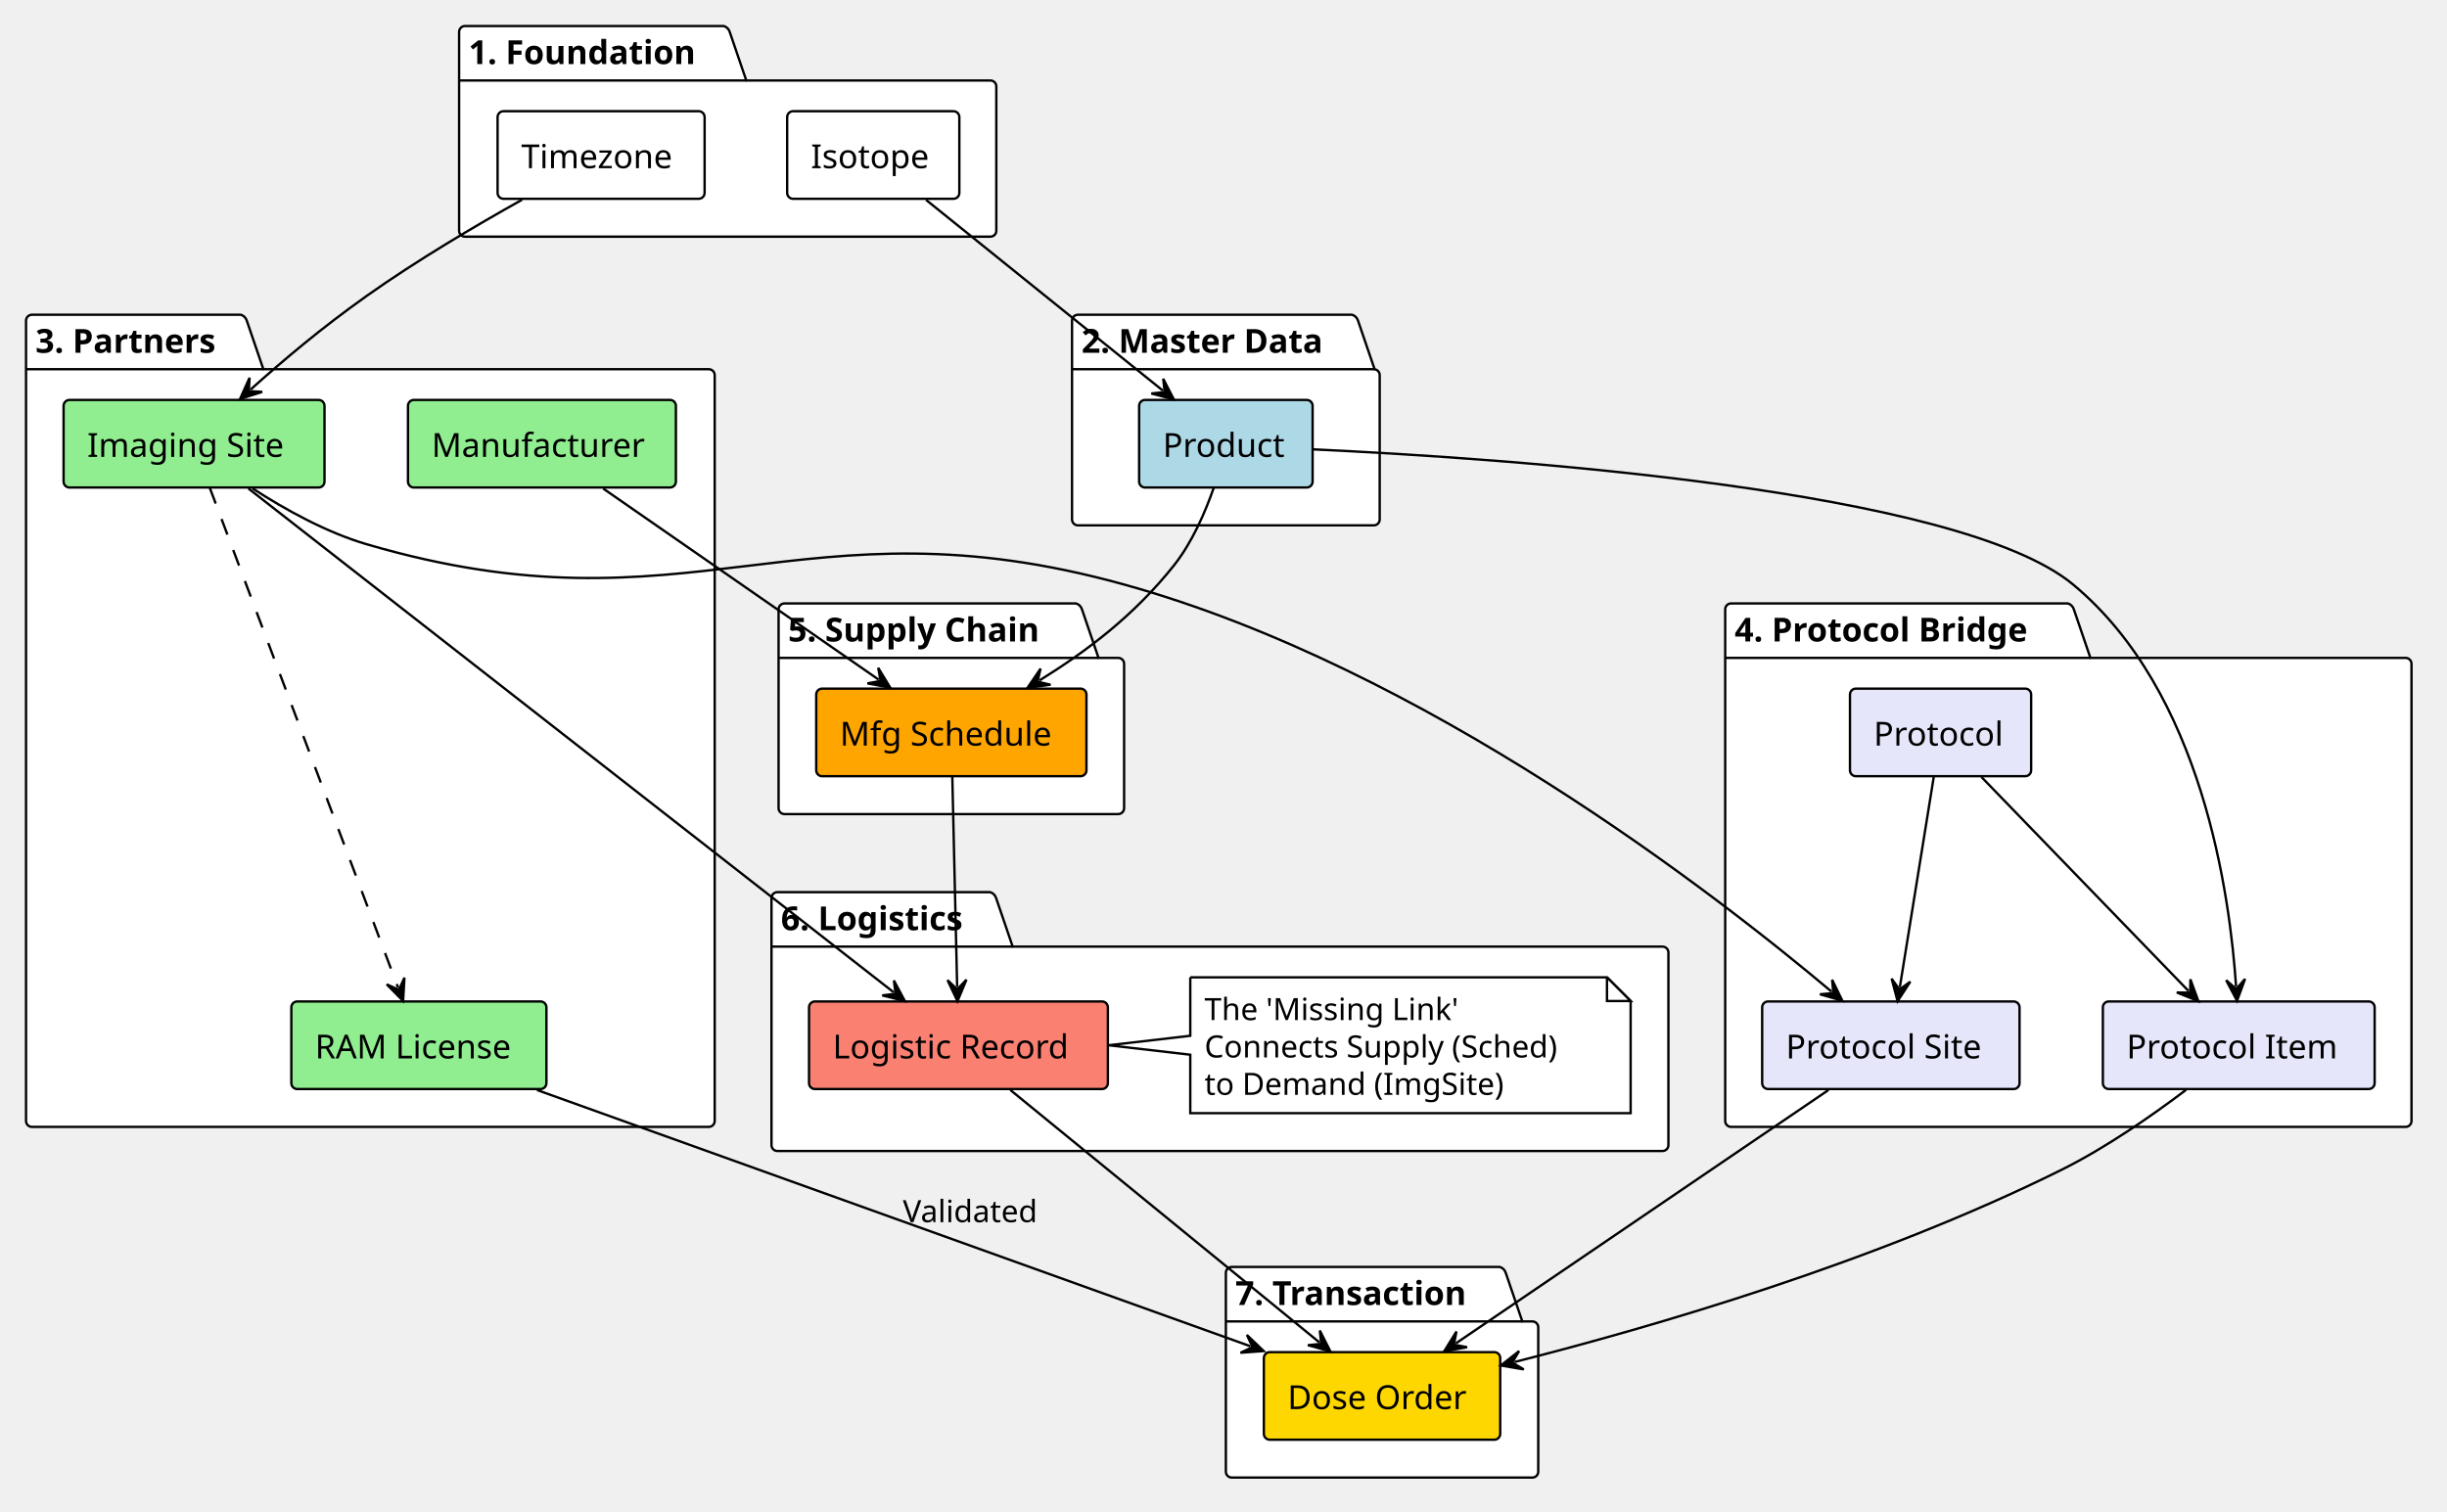
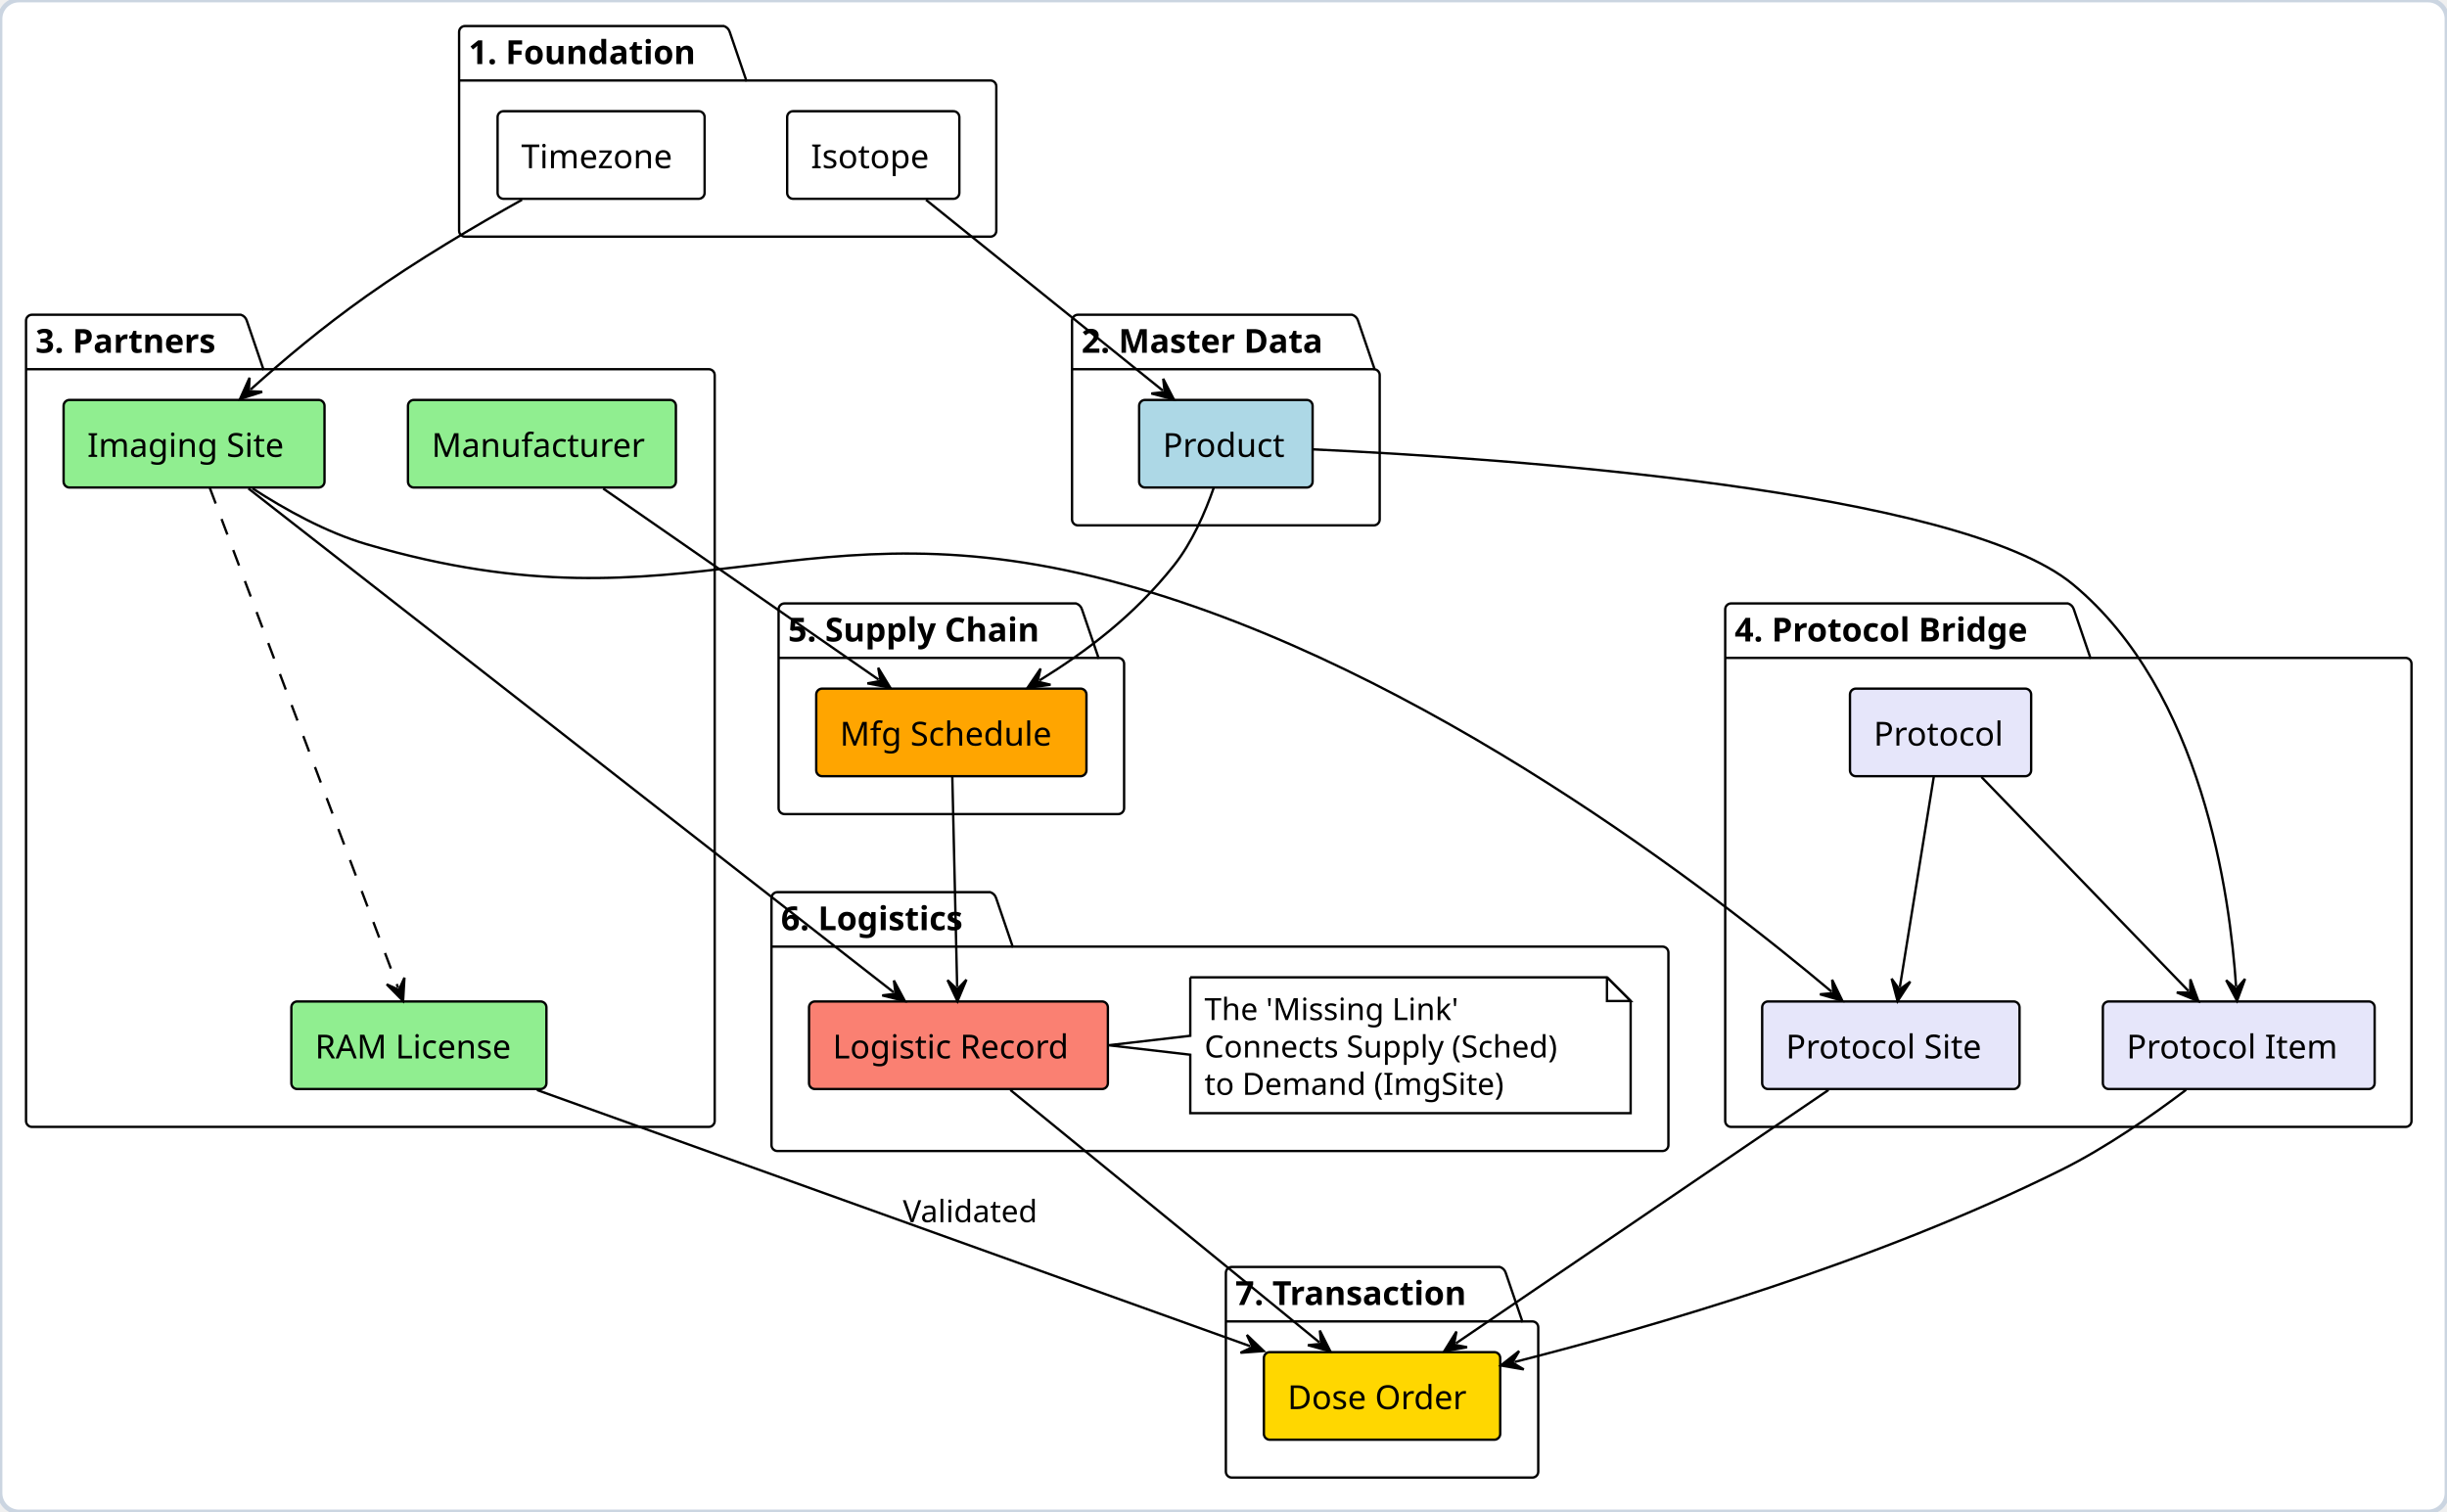
<svg xmlns="http://www.w3.org/2000/svg" contentStyleType="text/css" data-diagram-type="DESCRIPTION" height="639px" preserveAspectRatio="none" style="width:1034px;height:639px;background:#FFFFFF;" version="1.1" viewBox="0 0 1034 639" width="1034px" zoomAndPan="magnify">
  <defs />
  <g>
+     <rect width="100%" height="100%" fill="#FFFFFF" rx="8" stroke="#CBD5E1" stroke-width="2" />
    <g class="cluster" data-qualified-name="1. Foundation" data-source-line="4" id="ent0002">
      <path d="M196.5,11 L305.85,11 A3.75,3.75 0 0 1 308.35,13.5 L315.35,34.015 L418.5,34.015 A2.5,2.5 0 0 1 421,36.515 L421,97.52 A2.5,2.5 0 0 1 418.5,100.02 L196.5,100.02 A2.5,2.5 0 0 1 194,97.52 L194,13.5 A2.5,2.5 0 0 1 196.5,11" fill="#FFFFFF" style="stroke:#000000;stroke-width:1;" />
      <line style="stroke:#000000;stroke-width:1;" x1="194" x2="315.35" y1="34.015" y2="34.015" />
      <text fill="#000000" font-family="Verdana" font-size="14" font-weight="700" lengthAdjust="spacing" textLength="108.35" x="198" y="27.075">1. Foundation</text>
    </g>
    <g class="cluster" data-qualified-name="2. Master Data" data-source-line="9" id="ent0005">
      <path d="M455.5,133.02 L571.344,133.02 A3.75,3.75 0 0 1 573.844,135.52 L580.844,156.035 L580.5,156.035 A2.5,2.5 0 0 1 583,158.535 L583,219.53 A2.5,2.5 0 0 1 580.5,222.03 L455.5,222.03 A2.5,2.5 0 0 1 453,219.53 L453,135.52 A2.5,2.5 0 0 1 455.5,133.02" fill="#FFFFFF" style="stroke:#000000;stroke-width:1;" />
      <line style="stroke:#000000;stroke-width:1;" x1="453" x2="580.844" y1="156.035" y2="156.035" />
      <text fill="#000000" font-family="Verdana" font-size="14" font-weight="700" lengthAdjust="spacing" textLength="114.844" x="457" y="149.095">2. Master Data</text>
    </g>
    <g class="cluster" data-qualified-name="3. Partners" data-source-line="13" id="ent0007">
      <path d="M13.5,133.02 L101.781,133.02 A3.75,3.75 0 0 1 104.281,135.52 L111.281,156.035 L299.5,156.035 A2.5,2.5 0 0 1 302,158.535 L302,473.75 A2.5,2.5 0 0 1 299.5,476.25 L13.5,476.25 A2.5,2.5 0 0 1 11,473.75 L11,135.52 A2.5,2.5 0 0 1 13.5,133.02" fill="#FFFFFF" style="stroke:#000000;stroke-width:1;" />
      <line style="stroke:#000000;stroke-width:1;" x1="11" x2="111.281" y1="156.035" y2="156.035" />
      <text fill="#000000" font-family="Verdana" font-size="14" font-weight="700" lengthAdjust="spacing" textLength="87.281" x="15" y="149.095">3. Partners</text>
    </g>
    <g class="cluster" data-qualified-name="4. Protocol Bridge" data-source-line="19" id="ent0011">
      <path d="M731.5,255.03 L873.819,255.03 A3.75,3.75 0 0 1 876.319,257.53 L883.319,278.045 L1016.5,278.045 A2.5,2.5 0 0 1 1019,280.545 L1019,473.75 A2.5,2.5 0 0 1 1016.5,476.25 L731.5,476.25 A2.5,2.5 0 0 1 729,473.75 L729,257.53 A2.5,2.5 0 0 1 731.5,255.03" fill="#FFFFFF" style="stroke:#000000;stroke-width:1;" />
      <line style="stroke:#000000;stroke-width:1;" x1="729" x2="883.319" y1="278.045" y2="278.045" />
      <text fill="#000000" font-family="Verdana" font-size="14" font-weight="700" lengthAdjust="spacing" textLength="141.319" x="733" y="271.105">4. Protocol Bridge</text>
    </g>
    <g class="cluster" data-qualified-name="5. Supply Chain" data-source-line="25" id="ent0015">
      <path d="M331.5,255.03 L454.692,255.03 A3.75,3.75 0 0 1 457.192,257.53 L464.192,278.045 L472.5,278.045 A2.5,2.5 0 0 1 475,280.545 L475,341.55 A2.5,2.5 0 0 1 472.5,344.05 L331.5,344.05 A2.5,2.5 0 0 1 329,341.55 L329,257.53 A2.5,2.5 0 0 1 331.5,255.03" fill="#FFFFFF" style="stroke:#000000;stroke-width:1;" />
      <line style="stroke:#000000;stroke-width:1;" x1="329" x2="464.192" y1="278.045" y2="278.045" />
      <text fill="#000000" font-family="Verdana" font-size="14" font-weight="700" lengthAdjust="spacing" textLength="122.192" x="333" y="271.105">5. Supply Chain</text>
    </g>
    <g class="cluster" data-qualified-name="6. Logistics" data-source-line="29" id="ent0017">
      <path d="M328.5,377.05 L418.415,377.05 A3.75,3.75 0 0 1 420.915,379.55 L427.915,400.065 L702.5,400.065 A2.5,2.5 0 0 1 705,402.565 L705,483.95 A2.5,2.5 0 0 1 702.5,486.45 L328.5,486.45 A2.5,2.5 0 0 1 326,483.95 L326,379.55 A2.5,2.5 0 0 1 328.5,377.05" fill="#FFFFFF" style="stroke:#000000;stroke-width:1;" />
      <line style="stroke:#000000;stroke-width:1;" x1="326" x2="427.915" y1="400.065" y2="400.065" />
      <text fill="#000000" font-family="Verdana" font-size="14" font-weight="700" lengthAdjust="spacing" textLength="88.915" x="330" y="393.125">6. Logistics</text>
    </g>
    <g class="cluster" data-qualified-name="7. Transaction" data-source-line="38" id="ent0022">
      <path d="M520.5,535.45 L633.767,535.45 A3.75,3.75 0 0 1 636.267,537.95 L643.267,558.465 L647.5,558.465 A2.5,2.5 0 0 1 650,560.965 L650,621.96 A2.5,2.5 0 0 1 647.5,624.46 L520.5,624.46 A2.5,2.5 0 0 1 518,621.96 L518,537.95 A2.5,2.5 0 0 1 520.5,535.45" fill="#FFFFFF" style="stroke:#000000;stroke-width:1;" />
      <line style="stroke:#000000;stroke-width:1;" x1="518" x2="643.267" y1="558.465" y2="558.465" />
      <text fill="#000000" font-family="Verdana" font-size="14" font-weight="700" lengthAdjust="spacing" textLength="112.267" x="522" y="551.525">7. Transaction</text>
    </g>
    <g class="entity" data-qualified-name="1. Foundation.Isotope" data-source-line="5" id="ent0003">
      <rect fill="#FFFFFF" height="37.015" rx="2.5" ry="2.5" style="stroke:#000000;stroke-width:1;" width="72.76" x="332.62" y="47" />
      <text fill="#000000" font-family="Verdana" font-size="14" lengthAdjust="spacing" textLength="52.76" x="342.62" y="71.075">Isotope</text>
    </g>
    <g class="entity" data-qualified-name="1. Foundation.Timezone" data-source-line="6" id="ent0004">
      <rect fill="#FFFFFF" height="37.015" rx="2.5" ry="2.5" style="stroke:#000000;stroke-width:1;" width="87.478" x="210.26" y="47" />
      <text fill="#000000" font-family="Verdana" font-size="14" lengthAdjust="spacing" textLength="67.478" x="220.26" y="71.075">Timezone</text>
    </g>
    <g class="entity" data-qualified-name="2. Master Data.Product" data-source-line="10" id="ent0006">
      <rect fill="#ADD8E6" height="37.015" rx="2.5" ry="2.5" style="stroke:#000000;stroke-width:1;" width="73.307" x="481.35" y="169.02" />
      <text fill="#000000" font-family="Verdana" font-size="14" lengthAdjust="spacing" textLength="53.307" x="491.35" y="193.095">Product</text>
    </g>
    <g class="entity" data-qualified-name="3. Partners.ImgSite" data-source-line="14" id="ent0008">
      <rect fill="#90EE90" height="37.015" rx="2.5" ry="2.5" style="stroke:#000000;stroke-width:1;" width="110.255" x="26.87" y="169.02" />
      <text fill="#000000" font-family="Verdana" font-size="14" lengthAdjust="spacing" textLength="90.255" x="36.87" y="193.095">Imaging Site</text>
    </g>
    <g class="entity" data-qualified-name="3. Partners.Mfg" data-source-line="15" id="ent0009">
      <rect fill="#90EE90" height="37.015" rx="2.5" ry="2.5" style="stroke:#000000;stroke-width:1;" width="113.215" x="172.39" y="169.02" />
      <text fill="#000000" font-family="Verdana" font-size="14" lengthAdjust="spacing" textLength="93.215" x="182.39" y="193.095">Manufacturer</text>
    </g>
    <g class="entity" data-qualified-name="3. Partners.RAM" data-source-line="16" id="ent0010">
      <rect fill="#90EE90" height="37.015" rx="2.5" ry="2.5" style="stroke:#000000;stroke-width:1;" width="107.787" x="123.11" y="423.24" />
      <text fill="#000000" font-family="Verdana" font-size="14" lengthAdjust="spacing" textLength="87.787" x="133.11" y="447.315">RAM License</text>
    </g>
    <g class="entity" data-qualified-name="4. Protocol Bridge.Protocol" data-source-line="20" id="ent0012">
      <rect fill="#E6E6FA" height="37.015" rx="2.5" ry="2.5" style="stroke:#000000;stroke-width:1;" width="76.561" x="781.72" y="291.03" />
      <text fill="#000000" font-family="Verdana" font-size="14" lengthAdjust="spacing" textLength="56.56" x="791.72" y="315.105">Protocol</text>
    </g>
    <g class="entity" data-qualified-name="4. Protocol Bridge.ProtoItem" data-source-line="21" id="ent0013">
      <rect fill="#E6E6FA" height="37.015" rx="2.5" ry="2.5" style="stroke:#000000;stroke-width:1;" width="114.849" x="888.58" y="423.24" />
      <text fill="#000000" font-family="Verdana" font-size="14" lengthAdjust="spacing" textLength="94.849" x="898.58" y="447.315">Protocol Item</text>
    </g>
    <g class="entity" data-qualified-name="4. Protocol Bridge.ProtoSite" data-source-line="22" id="ent0014">
      <rect fill="#E6E6FA" height="37.015" rx="2.5" ry="2.5" style="stroke:#000000;stroke-width:1;" width="108.751" x="744.62" y="423.24" />
      <text fill="#000000" font-family="Verdana" font-size="14" lengthAdjust="spacing" textLength="88.751" x="754.62" y="447.315">Protocol Site</text>
    </g>
    <g class="entity" data-qualified-name="5. Supply Chain.Schedule" data-source-line="26" id="ent0016">
      <rect fill="#FFA500" height="37.015" rx="2.5" ry="2.5" style="stroke:#000000;stroke-width:1;" width="114.192" x="344.9" y="291.03" />
      <text fill="#000000" font-family="Verdana" font-size="14" lengthAdjust="spacing" textLength="94.192" x="354.9" y="315.105">Mfg Schedule</text>
    </g>
    <g class="entity" data-qualified-name="6. Logistics.Logistic" data-source-line="30" id="ent0018">
      <rect fill="#FA8072" height="37.015" rx="2.5" ry="2.5" style="stroke:#000000;stroke-width:1;" width="126.285" x="341.86" y="423.24" />
      <text fill="#000000" font-family="Verdana" font-size="14" lengthAdjust="spacing" textLength="106.285" x="351.86" y="447.315">Logistic Record</text>
    </g>
    <g class="entity" data-qualified-name="6. Logistics.GMN19" data-source-line="32" id="ent0020">
      <path d="M502.96,413.05 L502.96,437.75 L468.42,441.75 L502.96,445.75 L502.96,470.448 A0,0 0 0 0 502.96,470.448 L689.043,470.448 A0,0 0 0 0 689.043,470.448 L689.043,423.05 L679.043,413.05 L502.96,413.05 A0,0 0 0 0 502.96,413.05" fill="#FFFFFF" style="stroke:#000000;stroke-width:1;" />
      <path d="M679.043,413.05 L679.043,423.05 L689.043,423.05 L679.043,413.05" fill="#FFFFFF" style="stroke:#000000;stroke-width:1;" />
      <text fill="#000000" font-family="Verdana" font-size="13" lengthAdjust="spacing" textLength="114.791" x="508.96" y="431.12">The 'Missing Link'</text>
      <text fill="#000000" font-family="Verdana" font-size="13" lengthAdjust="spacing" textLength="165.083" x="508.96" y="446.919">Connects Supply (Sched)</text>
      <text fill="#000000" font-family="Verdana" font-size="13" lengthAdjust="spacing" textLength="140.036" x="508.96" y="462.719">to Demand (ImgSite)</text>
    </g>
    <g class="entity" data-qualified-name="7. Transaction.Order" data-source-line="39" id="ent0023">
      <rect fill="#FFD700" height="37.015" rx="2.5" ry="2.5" style="stroke:#000000;stroke-width:1;" width="99.871" x="534.06" y="571.45" />
      <text fill="#000000" font-family="Verdana" font-size="14" lengthAdjust="spacing" textLength="79.871" x="544.06" y="595.525">Dose Order</text>
    </g>
    <g class="link" data-entity-1="ent0003" data-entity-2="ent0006" data-link-type="dependency" data-source-line="42" id="lnk24">
      <path d="M391.31,84.48 C419.56,107.23 463.257,142.437 491.357,165.067" fill="none" id="Isotope-to-Product" style="stroke:#000000;stroke-width:1;" />
      <polygon fill="#000000" points="496.03,168.83,491.529,160.07,492.136,165.694,486.512,166.3,496.03,168.83" style="stroke:#000000;stroke-width:1;" />
    </g>
    <g class="link" data-entity-1="ent0004" data-entity-2="ent0008" data-link-type="dependency" data-source-line="43" id="lnk25">
      <path d="M220.59,84.42 C200.98,95.38 176.01,110.12 155,125.02 C135.94,138.54 120.201,151.818 105.891,164.628" fill="none" id="Timezone-to-ImgSite" style="stroke:#000000;stroke-width:1;" />
      <polygon fill="#000000" points="101.42,168.63,110.794,165.607,105.145,165.295,105.458,159.647,101.42,168.63" style="stroke:#000000;stroke-width:1;" />
    </g>
    <g class="link" data-entity-1="ent0008" data-entity-2="ent0010" data-link-type="dependency" data-source-line="44" id="lnk26">
      <path d="M88.68,206.26 C106.12,252.57 150.775,371.125 168.215,417.415" fill="none" id="ImgSite-to-RAM" style="stroke:#000000;stroke-width:1;stroke-dasharray:7,7;" />
      <polygon fill="#000000" points="170.33,423.03,170.9,413.198,168.567,418.351,163.414,416.018,170.33,423.03" style="stroke:#000000;stroke-width:1;" />
    </g>
    <g class="link" data-entity-1="ent0006" data-entity-2="ent0016" data-link-type="dependency" data-source-line="46" id="lnk27">
      <path d="M512.89,206.12 C509.3,216.43 503.74,229.31 496,239.03 C479.06,260.31 459.2,275.199 439.26,287.559" fill="none" id="Product-to-Schedule" style="stroke:#000000;stroke-width:1;" />
      <polygon fill="#000000" points="434.16,290.72,443.917,289.378,438.41,288.086,439.702,282.579,434.16,290.72" style="stroke:#000000;stroke-width:1;" />
    </g>
    <g class="link" data-entity-1="ent0009" data-entity-2="ent0016" data-link-type="dependency" data-source-line="47" id="lnk28">
      <path d="M254.9,206.49 C287.61,229.18 338.62,264.57 371.28,287.23" fill="none" id="Mfg-to-Schedule" style="stroke:#000000;stroke-width:1;" />
      <polygon fill="#000000" points="376.21,290.65,371.096,282.233,372.102,287.8,366.535,288.806,376.21,290.65" style="stroke:#000000;stroke-width:1;" />
    </g>
    <g class="link" data-entity-1="ent0012" data-entity-2="ent0013" data-link-type="dependency" data-source-line="49" id="lnk29">
      <path d="M837.26,328.37 C861.38,353.31 900.768,393.998 924.778,418.818" fill="none" id="Protocol-to-ProtoItem" style="stroke:#000000;stroke-width:1;" />
      <polygon fill="#000000" points="928.95,423.13,925.567,413.88,925.474,419.536,919.817,419.442,928.95,423.13" style="stroke:#000000;stroke-width:1;" />
    </g>
    <g class="link" data-entity-1="ent0006" data-entity-2="ent0013" data-link-type="dependency" data-source-line="50" id="lnk30">
      <path d="M554.94,189.92 C636.3,193.72 827.55,206.8 876,247.03 C930.75,292.49 942.277,378.344 944.877,416.983" fill="none" id="Product-to-ProtoItem" style="stroke:#000000;stroke-width:1;" />
      <polygon fill="#000000" points="945.28,422.97,948.667,413.722,944.944,417.981,940.685,414.259,945.28,422.97" style="stroke:#000000;stroke-width:1;" />
    </g>
    <g class="link" data-entity-1="ent0012" data-entity-2="ent0014" data-link-type="dependency" data-source-line="52" id="lnk31">
      <path d="M817.12,328.37 C813.1,353.31 806.795,392.386 802.795,417.206" fill="none" id="Protocol-to-ProtoSite" style="stroke:#000000;stroke-width:1;" />
      <polygon fill="#000000" points="801.84,423.13,807.221,414.881,802.635,418.194,799.323,413.608,801.84,423.13" style="stroke:#000000;stroke-width:1;" />
    </g>
    <g class="link" data-entity-1="ent0008" data-entity-2="ent0014" data-link-type="dependency" data-source-line="53" id="lnk32">
      <path d="M106.7,206.41 C120.27,215.21 137.79,224.99 155,230.03 C291.68,270.08 337.75,208.99 475,247.03 C602.26,282.31 725.329,378.207 773.909,419.077" fill="none" id="ImgSite-to-ProtoSite" style="stroke:#000000;stroke-width:1;" />
      <polygon fill="#000000" points="778.5,422.94,774.188,414.085,774.674,419.721,769.038,420.207,778.5,422.94" style="stroke:#000000;stroke-width:1;" />
    </g>
    <g class="link" data-entity-1="ent0016" data-entity-2="ent0018" data-link-type="dependency" data-source-line="55" id="lnk33">
      <path d="M402.41,328.37 C402.99,353.31 403.882,392.312 404.452,417.132" fill="none" id="Schedule-to-Logistic" style="stroke:#000000;stroke-width:1;" />
      <polygon fill="#000000" points="404.59,423.13,408.382,414.041,404.475,418.131,400.384,414.224,404.59,423.13" style="stroke:#000000;stroke-width:1;" />
    </g>
    <g class="link" data-entity-1="ent0008" data-entity-2="ent0018" data-link-type="dependency" data-source-line="56" id="lnk34">
      <path d="M104.97,206.46 C164.49,252.94 318.481,373.187 377.631,419.377" fill="none" id="ImgSite-to-Logistic" style="stroke:#000000;stroke-width:1;" />
      <polygon fill="#000000" points="382.36,423.07,377.728,414.378,378.419,419.993,372.805,420.683,382.36,423.07" style="stroke:#000000;stroke-width:1;" />
    </g>
    <g class="link" data-entity-1="ent0013" data-entity-2="ent0023" data-link-type="dependency" data-source-line="58" id="lnk35">
      <path d="M923.74,460.6 C909.35,471.5 889.84,485.09 871,494.45 C791.95,533.69 698.655,560.691 639.995,575.611" fill="none" id="ProtoItem-to-Order" style="stroke:#000000;stroke-width:1;" />
      <polygon fill="#000000" points="634.18,577.09,643.888,578.748,639.026,575.857,641.916,570.995,634.18,577.09" style="stroke:#000000;stroke-width:1;" />
    </g>
    <g class="link" data-entity-1="ent0014" data-entity-2="ent0023" data-link-type="dependency" data-source-line="59" id="lnk36">
      <path d="M772.64,460.67 C731.26,488.81 656.501,539.646 615.201,567.736" fill="none" id="ProtoSite-to-Order" style="stroke:#000000;stroke-width:1;" />
      <polygon fill="#000000" points="610.24,571.11,619.931,569.356,614.374,568.298,615.432,562.741,610.24,571.11" style="stroke:#000000;stroke-width:1;" />
    </g>
    <g class="link" data-entity-1="ent0018" data-entity-2="ent0023" data-link-type="dependency" data-source-line="60" id="lnk37">
      <path d="M426.95,460.67 C461.4,488.81 523.124,539.224 557.504,567.314" fill="none" id="Logistic-to-Order" style="stroke:#000000;stroke-width:1;" />
      <polygon fill="#000000" points="562.15,571.11,557.711,562.318,558.278,567.946,552.65,568.513,562.15,571.11" style="stroke:#000000;stroke-width:1;" />
    </g>
    <g class="link" data-entity-1="ent0010" data-entity-2="ent0023" data-link-type="dependency" data-source-line="61" id="lnk38">
      <path d="M226.91,460.67 C305.13,488.77 450.083,540.841 528.353,568.961" fill="none" id="RAM-to-Order" style="stroke:#000000;stroke-width:1;" />
      <polygon fill="#000000" points="534,570.99,526.883,564.183,529.294,569.299,524.178,571.711,534,570.99" style="stroke:#000000;stroke-width:1;" />
      <text fill="#000000" font-family="Verdana" font-size="13" lengthAdjust="spacing" textLength="60.703" x="381.5" y="516.52">Validated</text>
    </g>
  </g>
</svg>
